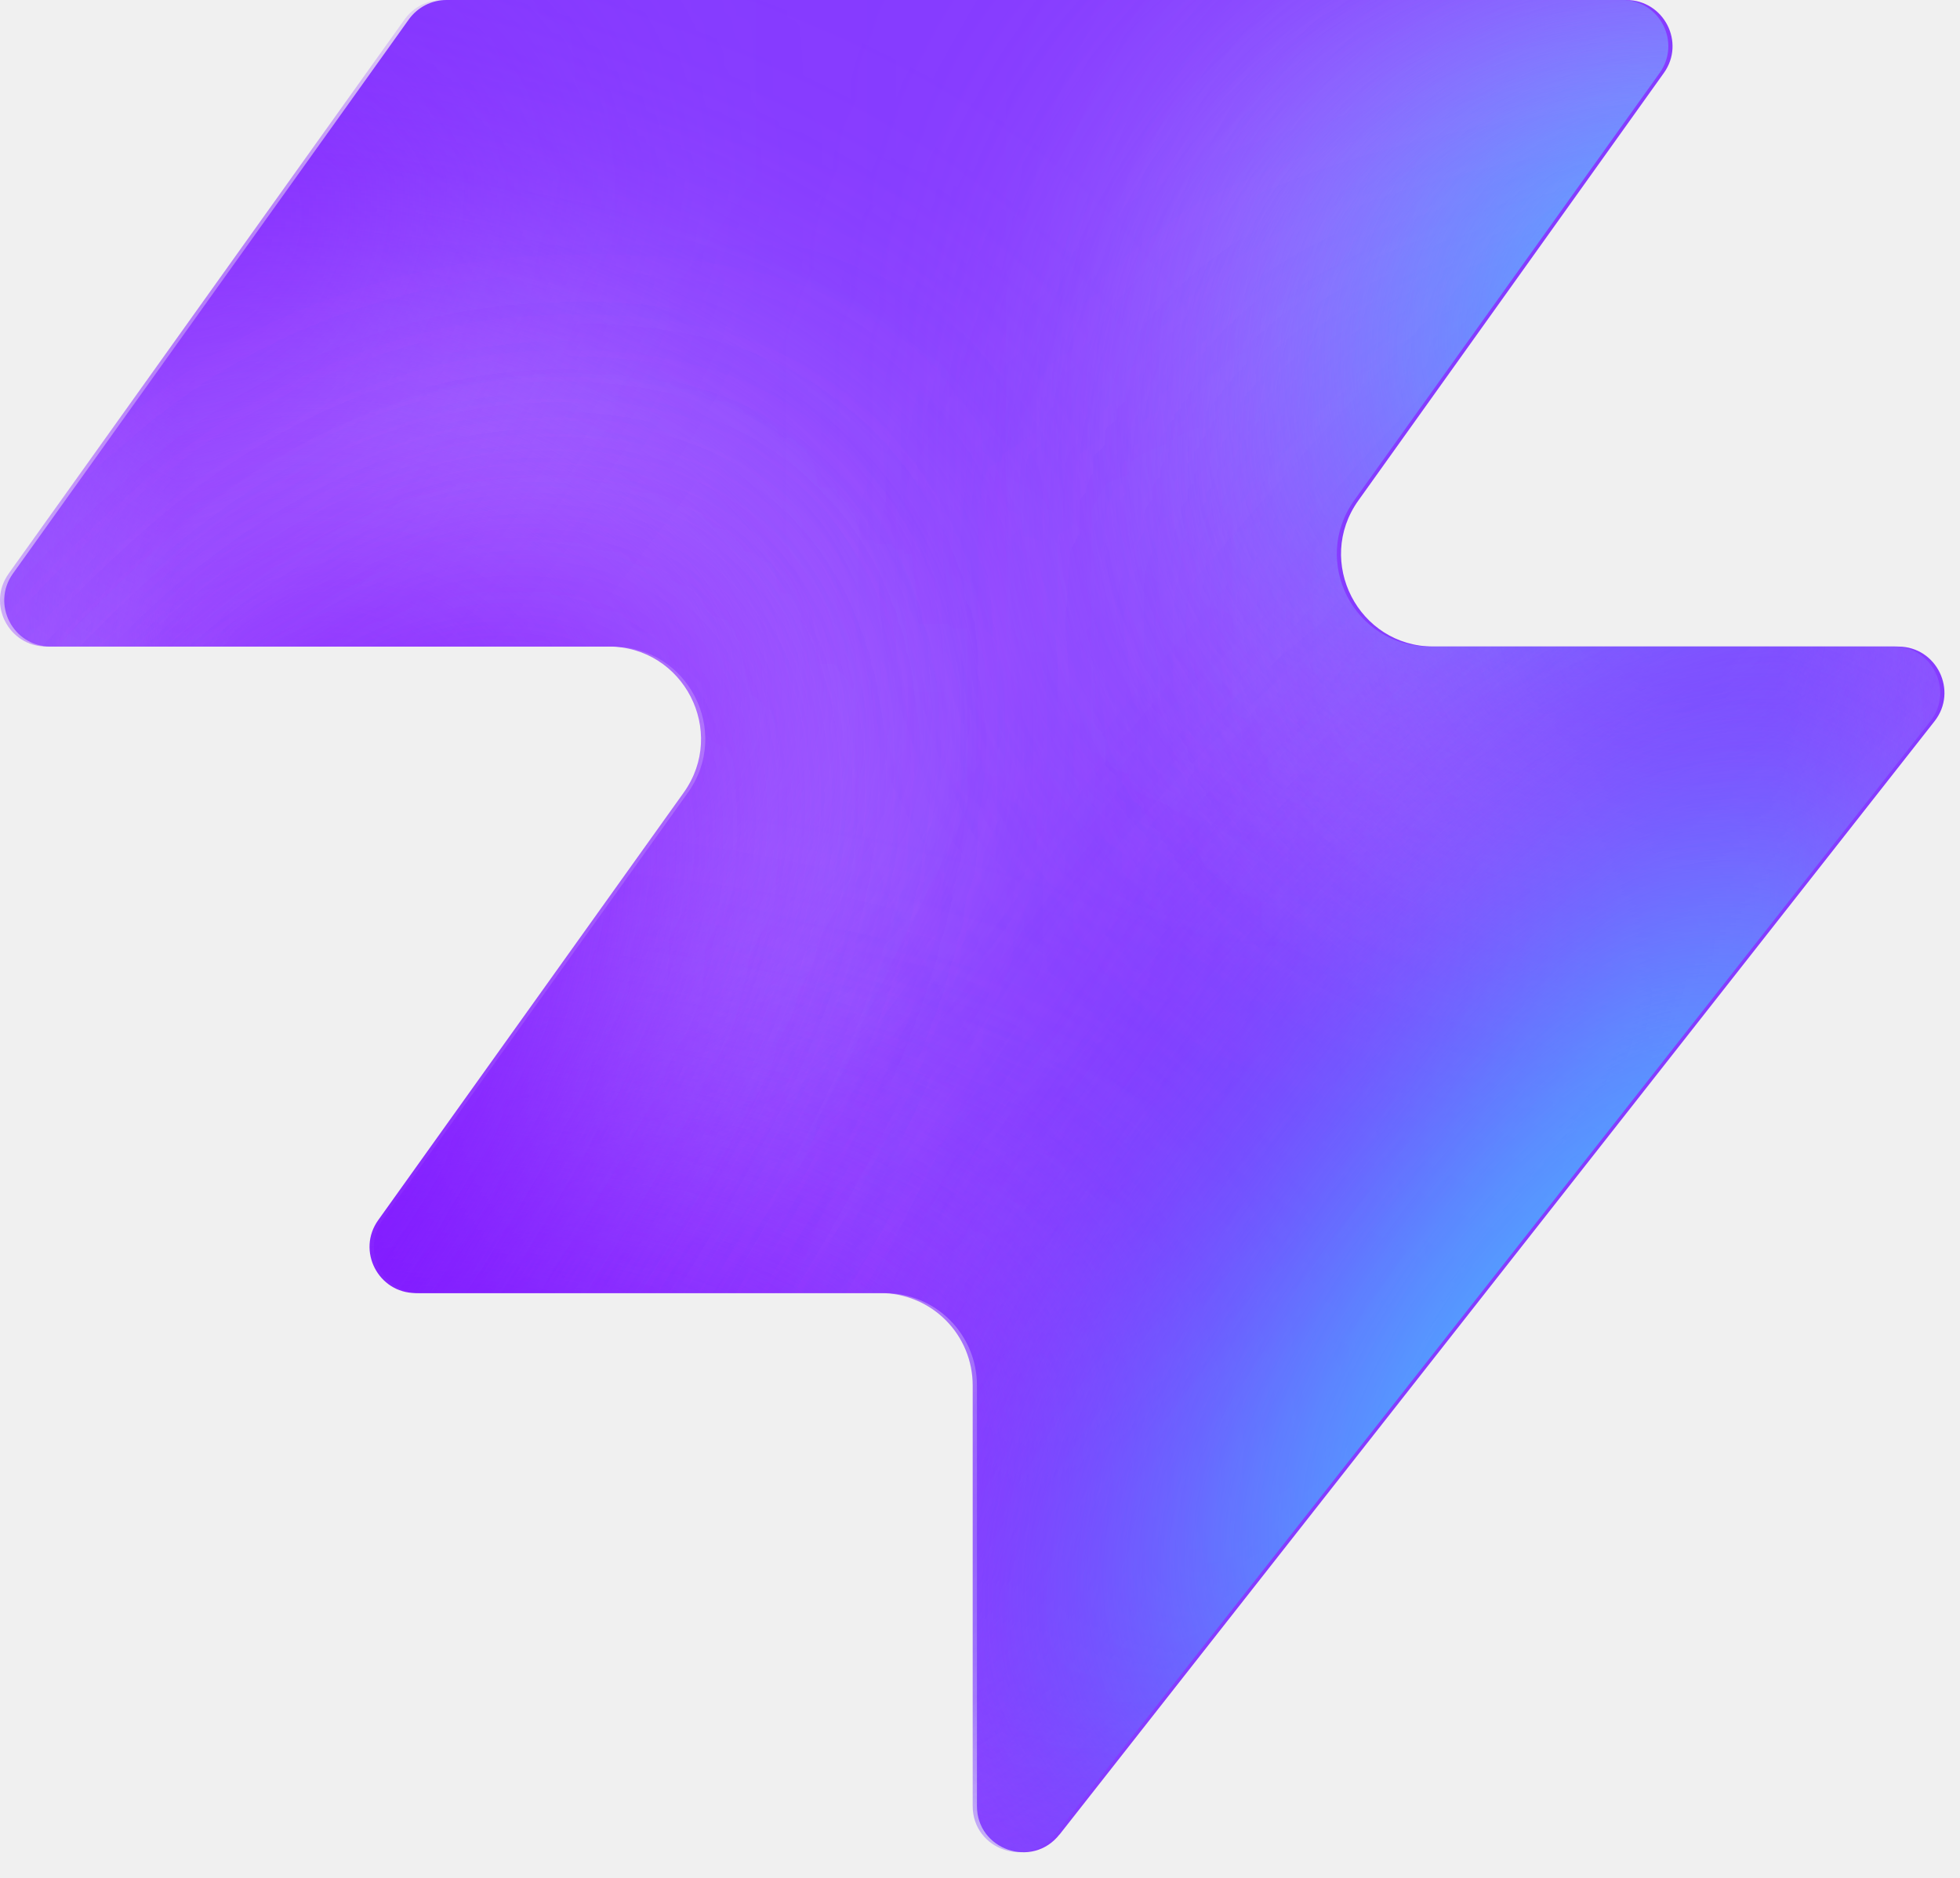
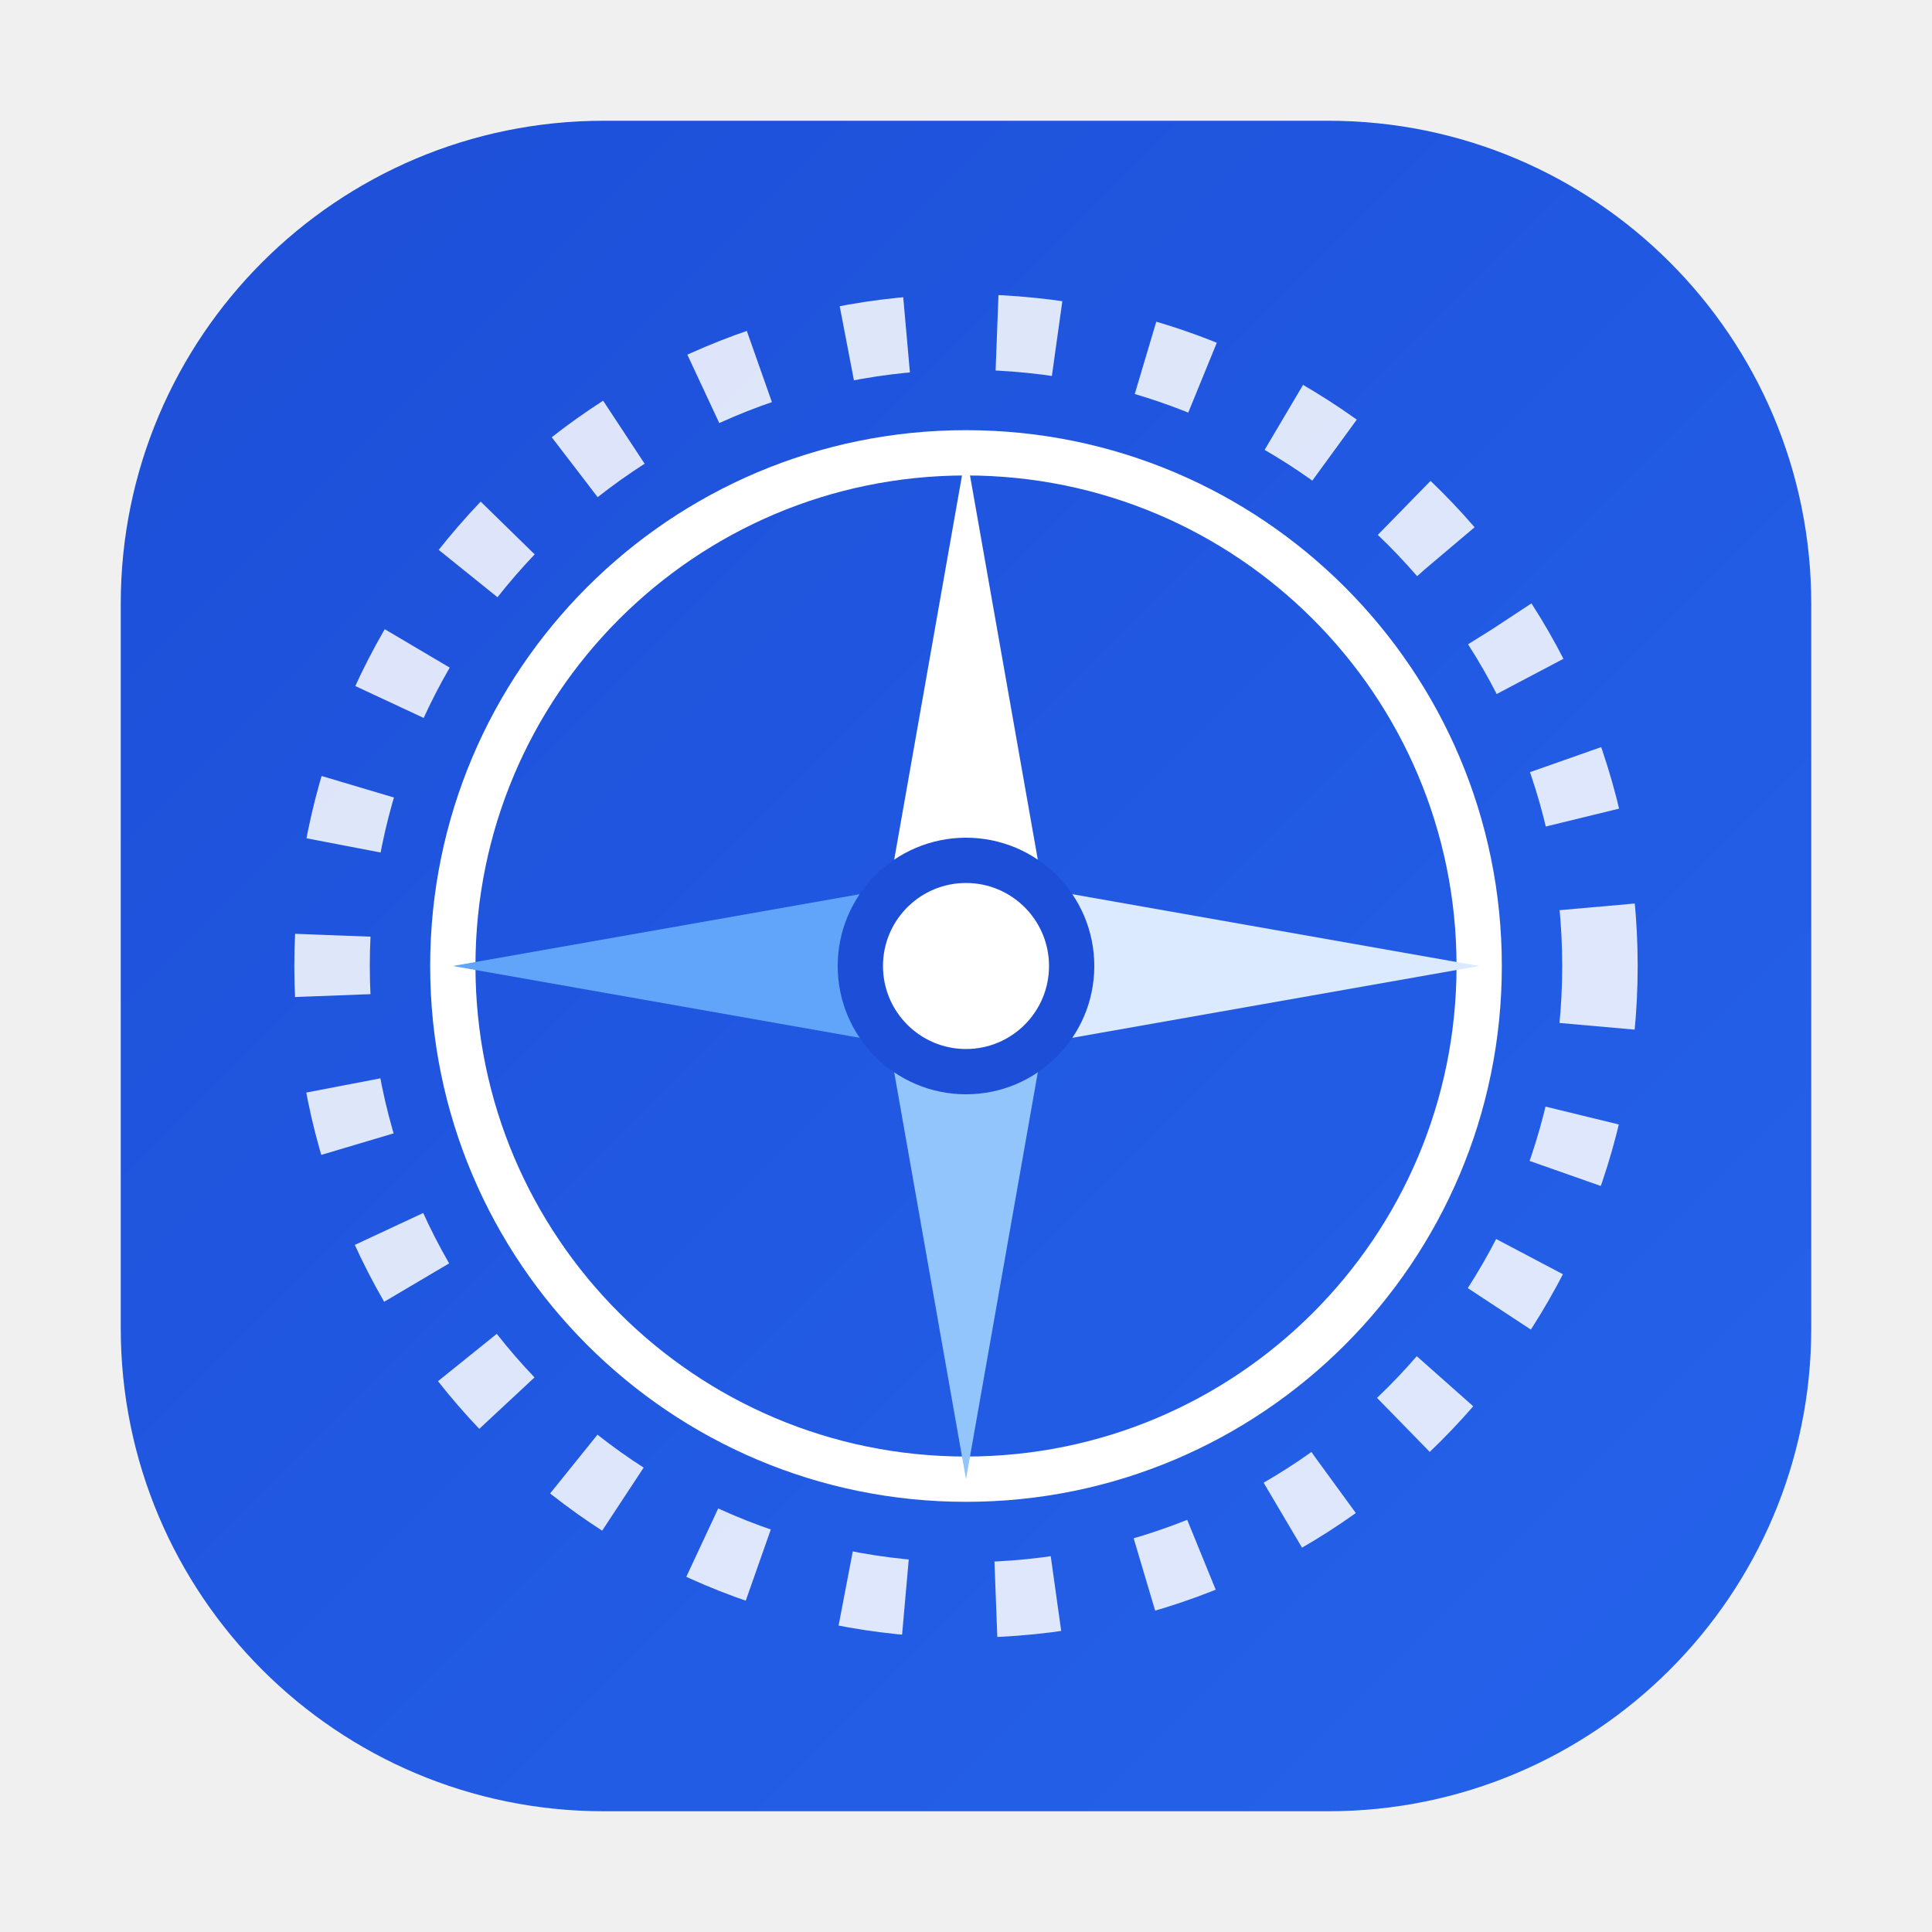
- <svg xmlns="http://www.w3.org/2000/svg" width="48" height="46" fill="none" viewBox="0 0 48 46">
-   <path fill="#863bff" d="M25.946 44.938c-.664.845-2.021.375-2.021-.698V33.937a2.26 2.26 0 0 0-2.262-2.262H10.287c-.92 0-1.456-1.04-.92-1.788l7.48-10.471c1.07-1.497 0-3.578-1.842-3.578H1.237c-.92 0-1.456-1.04-.92-1.788L10.013.474c.214-.297.556-.474.92-.474h28.894c.92 0 1.456 1.04.92 1.788l-7.48 10.471c-1.07 1.498 0 3.579 1.842 3.579h11.377c.943 0 1.473 1.088.89 1.83L25.947 44.94z" style="fill:#863bff;fill:color(display-p3 .525 .23 1);fill-opacity:1" />
-   <mask id="a" width="48" height="46" x="0" y="0" maskUnits="userSpaceOnUse" style="mask-type:alpha">
-     <path fill="#000" d="M25.842 44.938c-.664.844-2.021.375-2.021-.698V33.937a2.26 2.26 0 0 0-2.262-2.262H10.183c-.92 0-1.456-1.04-.92-1.788l7.48-10.471c1.07-1.498 0-3.579-1.842-3.579H1.133c-.92 0-1.456-1.04-.92-1.787L9.91.473c.214-.297.556-.474.92-.474h28.894c.92 0 1.456 1.04.92 1.788l-7.48 10.471c-1.07 1.498 0 3.578 1.842 3.578h11.377c.943 0 1.473 1.088.89 1.832L25.843 44.94z" style="fill:#000;fill-opacity:1" />
-   </mask>
-   <g mask="url(#a)">
-     <g filter="url(#b)">
-       <ellipse cx="5.508" cy="14.704" fill="#ede6ff" rx="5.508" ry="14.704" style="fill:#ede6ff;fill:color(display-p3 .927 .903 1);fill-opacity:1" transform="matrix(.00324 1 1 -.00324 -4.47 31.516)" />
-     </g>
-     <g filter="url(#c)">
-       <ellipse cx="10.399" cy="29.851" fill="#ede6ff" rx="10.399" ry="29.851" style="fill:#ede6ff;fill:color(display-p3 .927 .903 1);fill-opacity:1" transform="matrix(.00324 1 1 -.00324 -39.328 7.883)" />
-     </g>
-     <g filter="url(#d)">
-       <ellipse cx="5.508" cy="30.487" fill="#7e14ff" rx="5.508" ry="30.487" style="fill:#7e14ff;fill:color(display-p3 .492 .077 1);fill-opacity:1" transform="rotate(89.814 -25.913 -14.639)scale(1 -1)" />
-     </g>
-     <g filter="url(#e)">
-       <ellipse cx="5.508" cy="30.599" fill="#7e14ff" rx="5.508" ry="30.599" style="fill:#7e14ff;fill:color(display-p3 .492 .077 1);fill-opacity:1" transform="rotate(89.814 -32.644 -3.334)scale(1 -1)" />
-     </g>
-     <g filter="url(#f)">
-       <ellipse cx="5.508" cy="30.599" fill="#7e14ff" rx="5.508" ry="30.599" style="fill:#7e14ff;fill:color(display-p3 .492 .077 1);fill-opacity:1" transform="matrix(.00324 1 1 -.00324 -34.34 30.47)" />
-     </g>
-     <g filter="url(#g)">
-       <ellipse cx="14.072" cy="22.078" fill="#ede6ff" rx="14.072" ry="22.078" style="fill:#ede6ff;fill:color(display-p3 .927 .903 1);fill-opacity:1" transform="rotate(93.35 24.506 48.493)scale(-1 1)" />
-     </g>
-     <g filter="url(#h)">
-       <ellipse cx="3.47" cy="21.501" fill="#7e14ff" rx="3.47" ry="21.501" style="fill:#7e14ff;fill:color(display-p3 .492 .077 1);fill-opacity:1" transform="rotate(89.009 28.708 47.59)scale(-1 1)" />
-     </g>
-     <g filter="url(#i)">
-       <ellipse cx="3.47" cy="21.501" fill="#7e14ff" rx="3.47" ry="21.501" style="fill:#7e14ff;fill:color(display-p3 .492 .077 1);fill-opacity:1" transform="rotate(89.009 28.708 47.59)scale(-1 1)" />
-     </g>
-     <g filter="url(#j)">
-       <ellipse cx=".387" cy="8.972" fill="#7e14ff" rx="4.407" ry="29.108" style="fill:#7e14ff;fill:color(display-p3 .492 .077 1);fill-opacity:1" transform="rotate(39.51 .387 8.972)" />
-     </g>
-     <g filter="url(#k)">
-       <ellipse cx="47.523" cy="-6.092" fill="#7e14ff" rx="4.407" ry="29.108" style="fill:#7e14ff;fill:color(display-p3 .492 .077 1);fill-opacity:1" transform="rotate(37.892 47.523 -6.092)" />
-     </g>
-     <g filter="url(#l)">
-       <ellipse cx="41.412" cy="6.333" fill="#47bfff" rx="5.971" ry="9.665" style="fill:#47bfff;fill:color(display-p3 .28 .748 1);fill-opacity:1" transform="rotate(37.892 41.412 6.333)" />
-     </g>
-     <g filter="url(#m)">
-       <ellipse cx="-1.879" cy="38.332" fill="#7e14ff" rx="4.407" ry="29.108" style="fill:#7e14ff;fill:color(display-p3 .492 .077 1);fill-opacity:1" transform="rotate(37.892 -1.88 38.332)" />
-     </g>
-     <g filter="url(#n)">
-       <ellipse cx="-1.879" cy="38.332" fill="#7e14ff" rx="4.407" ry="29.108" style="fill:#7e14ff;fill:color(display-p3 .492 .077 1);fill-opacity:1" transform="rotate(37.892 -1.88 38.332)" />
-     </g>
-     <g filter="url(#o)">
-       <ellipse cx="35.651" cy="29.907" fill="#7e14ff" rx="4.407" ry="29.108" style="fill:#7e14ff;fill:color(display-p3 .492 .077 1);fill-opacity:1" transform="rotate(37.892 35.651 29.907)" />
-     </g>
-     <g filter="url(#p)">
-       <ellipse cx="38.418" cy="32.4" fill="#47bfff" rx="5.971" ry="15.297" style="fill:#47bfff;fill:color(display-p3 .28 .748 1);fill-opacity:1" transform="rotate(37.892 38.418 32.4)" />
-     </g>
-   </g>
+ <svg xmlns="http://www.w3.org/2000/svg" viewBox="0 0 64 64" width="64" height="64">
  <defs>
-     <filter id="b" width="60.045" height="41.654" x="-19.77" y="16.149" color-interpolation-filters="sRGB" filterUnits="userSpaceOnUse">
-       <feFlood flood-opacity="0" result="BackgroundImageFix" />
-       <feBlend in="SourceGraphic" in2="BackgroundImageFix" result="shape" />
-       <feGaussianBlur result="effect1_foregroundBlur_2002_17158" stdDeviation="7.659" />
-     </filter>
-     <filter id="c" width="90.34" height="51.437" x="-54.613" y="-7.533" color-interpolation-filters="sRGB" filterUnits="userSpaceOnUse">
-       <feFlood flood-opacity="0" result="BackgroundImageFix" />
-       <feBlend in="SourceGraphic" in2="BackgroundImageFix" result="shape" />
-       <feGaussianBlur result="effect1_foregroundBlur_2002_17158" stdDeviation="7.659" />
-     </filter>
-     <filter id="d" width="79.355" height="29.4" x="-49.64" y="2.03" color-interpolation-filters="sRGB" filterUnits="userSpaceOnUse">
-       <feFlood flood-opacity="0" result="BackgroundImageFix" />
-       <feBlend in="SourceGraphic" in2="BackgroundImageFix" result="shape" />
-       <feGaussianBlur result="effect1_foregroundBlur_2002_17158" stdDeviation="4.596" />
-     </filter>
-     <filter id="e" width="79.579" height="29.4" x="-45.045" y="20.029" color-interpolation-filters="sRGB" filterUnits="userSpaceOnUse">
-       <feFlood flood-opacity="0" result="BackgroundImageFix" />
-       <feBlend in="SourceGraphic" in2="BackgroundImageFix" result="shape" />
-       <feGaussianBlur result="effect1_foregroundBlur_2002_17158" stdDeviation="4.596" />
-     </filter>
-     <filter id="f" width="79.579" height="29.4" x="-43.513" y="21.178" color-interpolation-filters="sRGB" filterUnits="userSpaceOnUse">
-       <feFlood flood-opacity="0" result="BackgroundImageFix" />
-       <feBlend in="SourceGraphic" in2="BackgroundImageFix" result="shape" />
-       <feGaussianBlur result="effect1_foregroundBlur_2002_17158" stdDeviation="4.596" />
-     </filter>
-     <filter id="g" width="74.749" height="58.852" x="15.756" y="-17.901" color-interpolation-filters="sRGB" filterUnits="userSpaceOnUse">
-       <feFlood flood-opacity="0" result="BackgroundImageFix" />
-       <feBlend in="SourceGraphic" in2="BackgroundImageFix" result="shape" />
-       <feGaussianBlur result="effect1_foregroundBlur_2002_17158" stdDeviation="7.659" />
-     </filter>
-     <filter id="h" width="61.377" height="25.362" x="23.548" y="2.284" color-interpolation-filters="sRGB" filterUnits="userSpaceOnUse">
-       <feFlood flood-opacity="0" result="BackgroundImageFix" />
-       <feBlend in="SourceGraphic" in2="BackgroundImageFix" result="shape" />
-       <feGaussianBlur result="effect1_foregroundBlur_2002_17158" stdDeviation="4.596" />
-     </filter>
-     <filter id="i" width="61.377" height="25.362" x="23.548" y="2.284" color-interpolation-filters="sRGB" filterUnits="userSpaceOnUse">
-       <feFlood flood-opacity="0" result="BackgroundImageFix" />
-       <feBlend in="SourceGraphic" in2="BackgroundImageFix" result="shape" />
-       <feGaussianBlur result="effect1_foregroundBlur_2002_17158" stdDeviation="4.596" />
-     </filter>
-     <filter id="j" width="56.045" height="63.649" x="-27.636" y="-22.853" color-interpolation-filters="sRGB" filterUnits="userSpaceOnUse">
-       <feFlood flood-opacity="0" result="BackgroundImageFix" />
-       <feBlend in="SourceGraphic" in2="BackgroundImageFix" result="shape" />
-       <feGaussianBlur result="effect1_foregroundBlur_2002_17158" stdDeviation="4.596" />
-     </filter>
-     <filter id="k" width="54.814" height="64.646" x="20.116" y="-38.415" color-interpolation-filters="sRGB" filterUnits="userSpaceOnUse">
-       <feFlood flood-opacity="0" result="BackgroundImageFix" />
-       <feBlend in="SourceGraphic" in2="BackgroundImageFix" result="shape" />
-       <feGaussianBlur result="effect1_foregroundBlur_2002_17158" stdDeviation="4.596" />
-     </filter>
-     <filter id="l" width="33.541" height="35.313" x="24.641" y="-11.323" color-interpolation-filters="sRGB" filterUnits="userSpaceOnUse">
-       <feFlood flood-opacity="0" result="BackgroundImageFix" />
-       <feBlend in="SourceGraphic" in2="BackgroundImageFix" result="shape" />
-       <feGaussianBlur result="effect1_foregroundBlur_2002_17158" stdDeviation="4.596" />
-     </filter>
-     <filter id="m" width="54.814" height="64.646" x="-29.286" y="6.009" color-interpolation-filters="sRGB" filterUnits="userSpaceOnUse">
-       <feFlood flood-opacity="0" result="BackgroundImageFix" />
-       <feBlend in="SourceGraphic" in2="BackgroundImageFix" result="shape" />
-       <feGaussianBlur result="effect1_foregroundBlur_2002_17158" stdDeviation="4.596" />
-     </filter>
-     <filter id="n" width="54.814" height="64.646" x="-29.286" y="6.009" color-interpolation-filters="sRGB" filterUnits="userSpaceOnUse">
-       <feFlood flood-opacity="0" result="BackgroundImageFix" />
-       <feBlend in="SourceGraphic" in2="BackgroundImageFix" result="shape" />
-       <feGaussianBlur result="effect1_foregroundBlur_2002_17158" stdDeviation="4.596" />
-     </filter>
-     <filter id="o" width="54.814" height="64.646" x="8.244" y="-2.416" color-interpolation-filters="sRGB" filterUnits="userSpaceOnUse">
-       <feFlood flood-opacity="0" result="BackgroundImageFix" />
-       <feBlend in="SourceGraphic" in2="BackgroundImageFix" result="shape" />
-       <feGaussianBlur result="effect1_foregroundBlur_2002_17158" stdDeviation="4.596" />
-     </filter>
-     <filter id="p" width="39.409" height="43.623" x="18.713" y="10.588" color-interpolation-filters="sRGB" filterUnits="userSpaceOnUse">
-       <feFlood flood-opacity="0" result="BackgroundImageFix" />
-       <feBlend in="SourceGraphic" in2="BackgroundImageFix" result="shape" />
-       <feGaussianBlur result="effect1_foregroundBlur_2002_17158" stdDeviation="4.596" />
-     </filter>
+     <linearGradient id="blueGrad" x1="0%" y1="0%" x2="100%" y2="100%">
+       <stop offset="0%" stop-color="#1d4ed8" />
+       <stop offset="100%" stop-color="#2563eb" />
+     </linearGradient>
  </defs>
+   <rect x="4" y="4" width="56" height="56" rx="16" fill="url(#blueGrad)" />
+   <circle cx="32" cy="32" r="21" fill="none" stroke="#ffffff" stroke-width="2.5" stroke-dasharray="2 3" opacity="0.85" />
+   <circle cx="32" cy="32" r="17" fill="none" stroke="#ffffff" stroke-width="1.5" />
+   <polygon points="32,15 35,32 32,29 29,32" fill="#ffffff" />
+   <polygon points="32,49 35,32 32,35 29,32" fill="#93c5fd" />
+   <polygon points="49,32 32,35 35,32 32,29" fill="#dbeafe" />
+   <polygon points="15,32 32,35 29,32 32,29" fill="#60a5fa" />
+   <circle cx="32" cy="32" r="3.5" fill="#ffffff" stroke="#1d4ed8" stroke-width="1.5" />
</svg>
